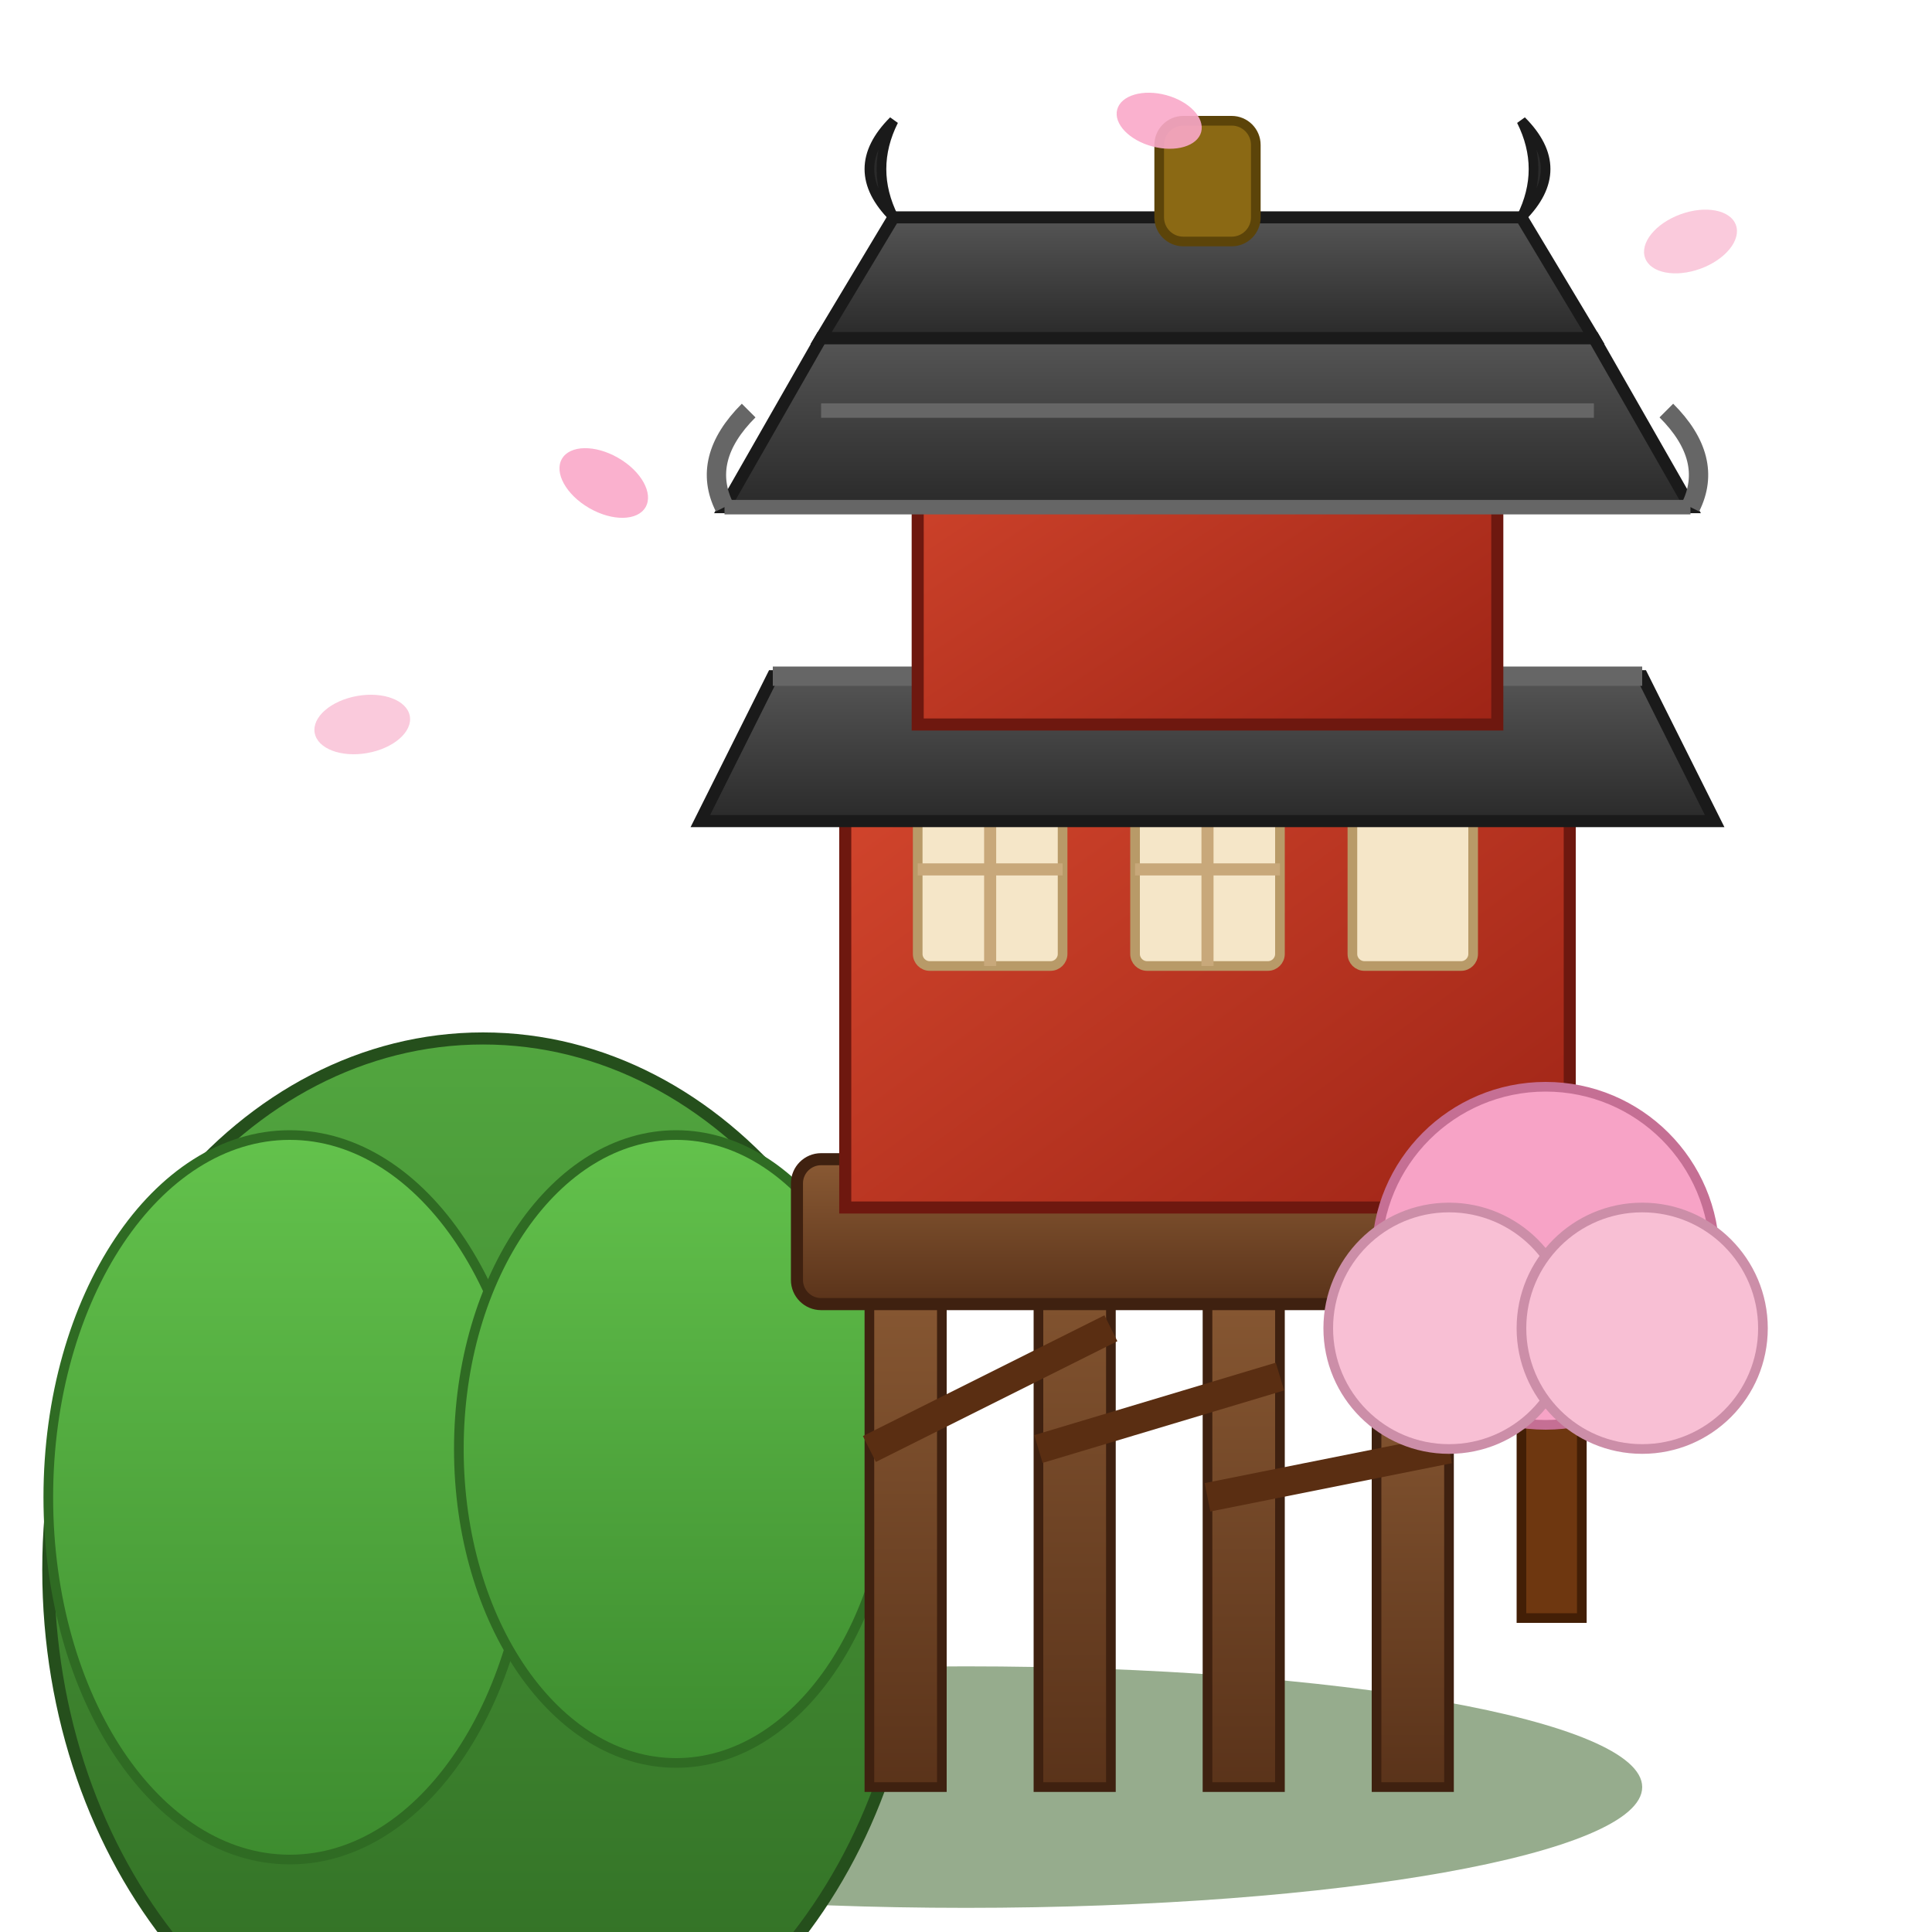
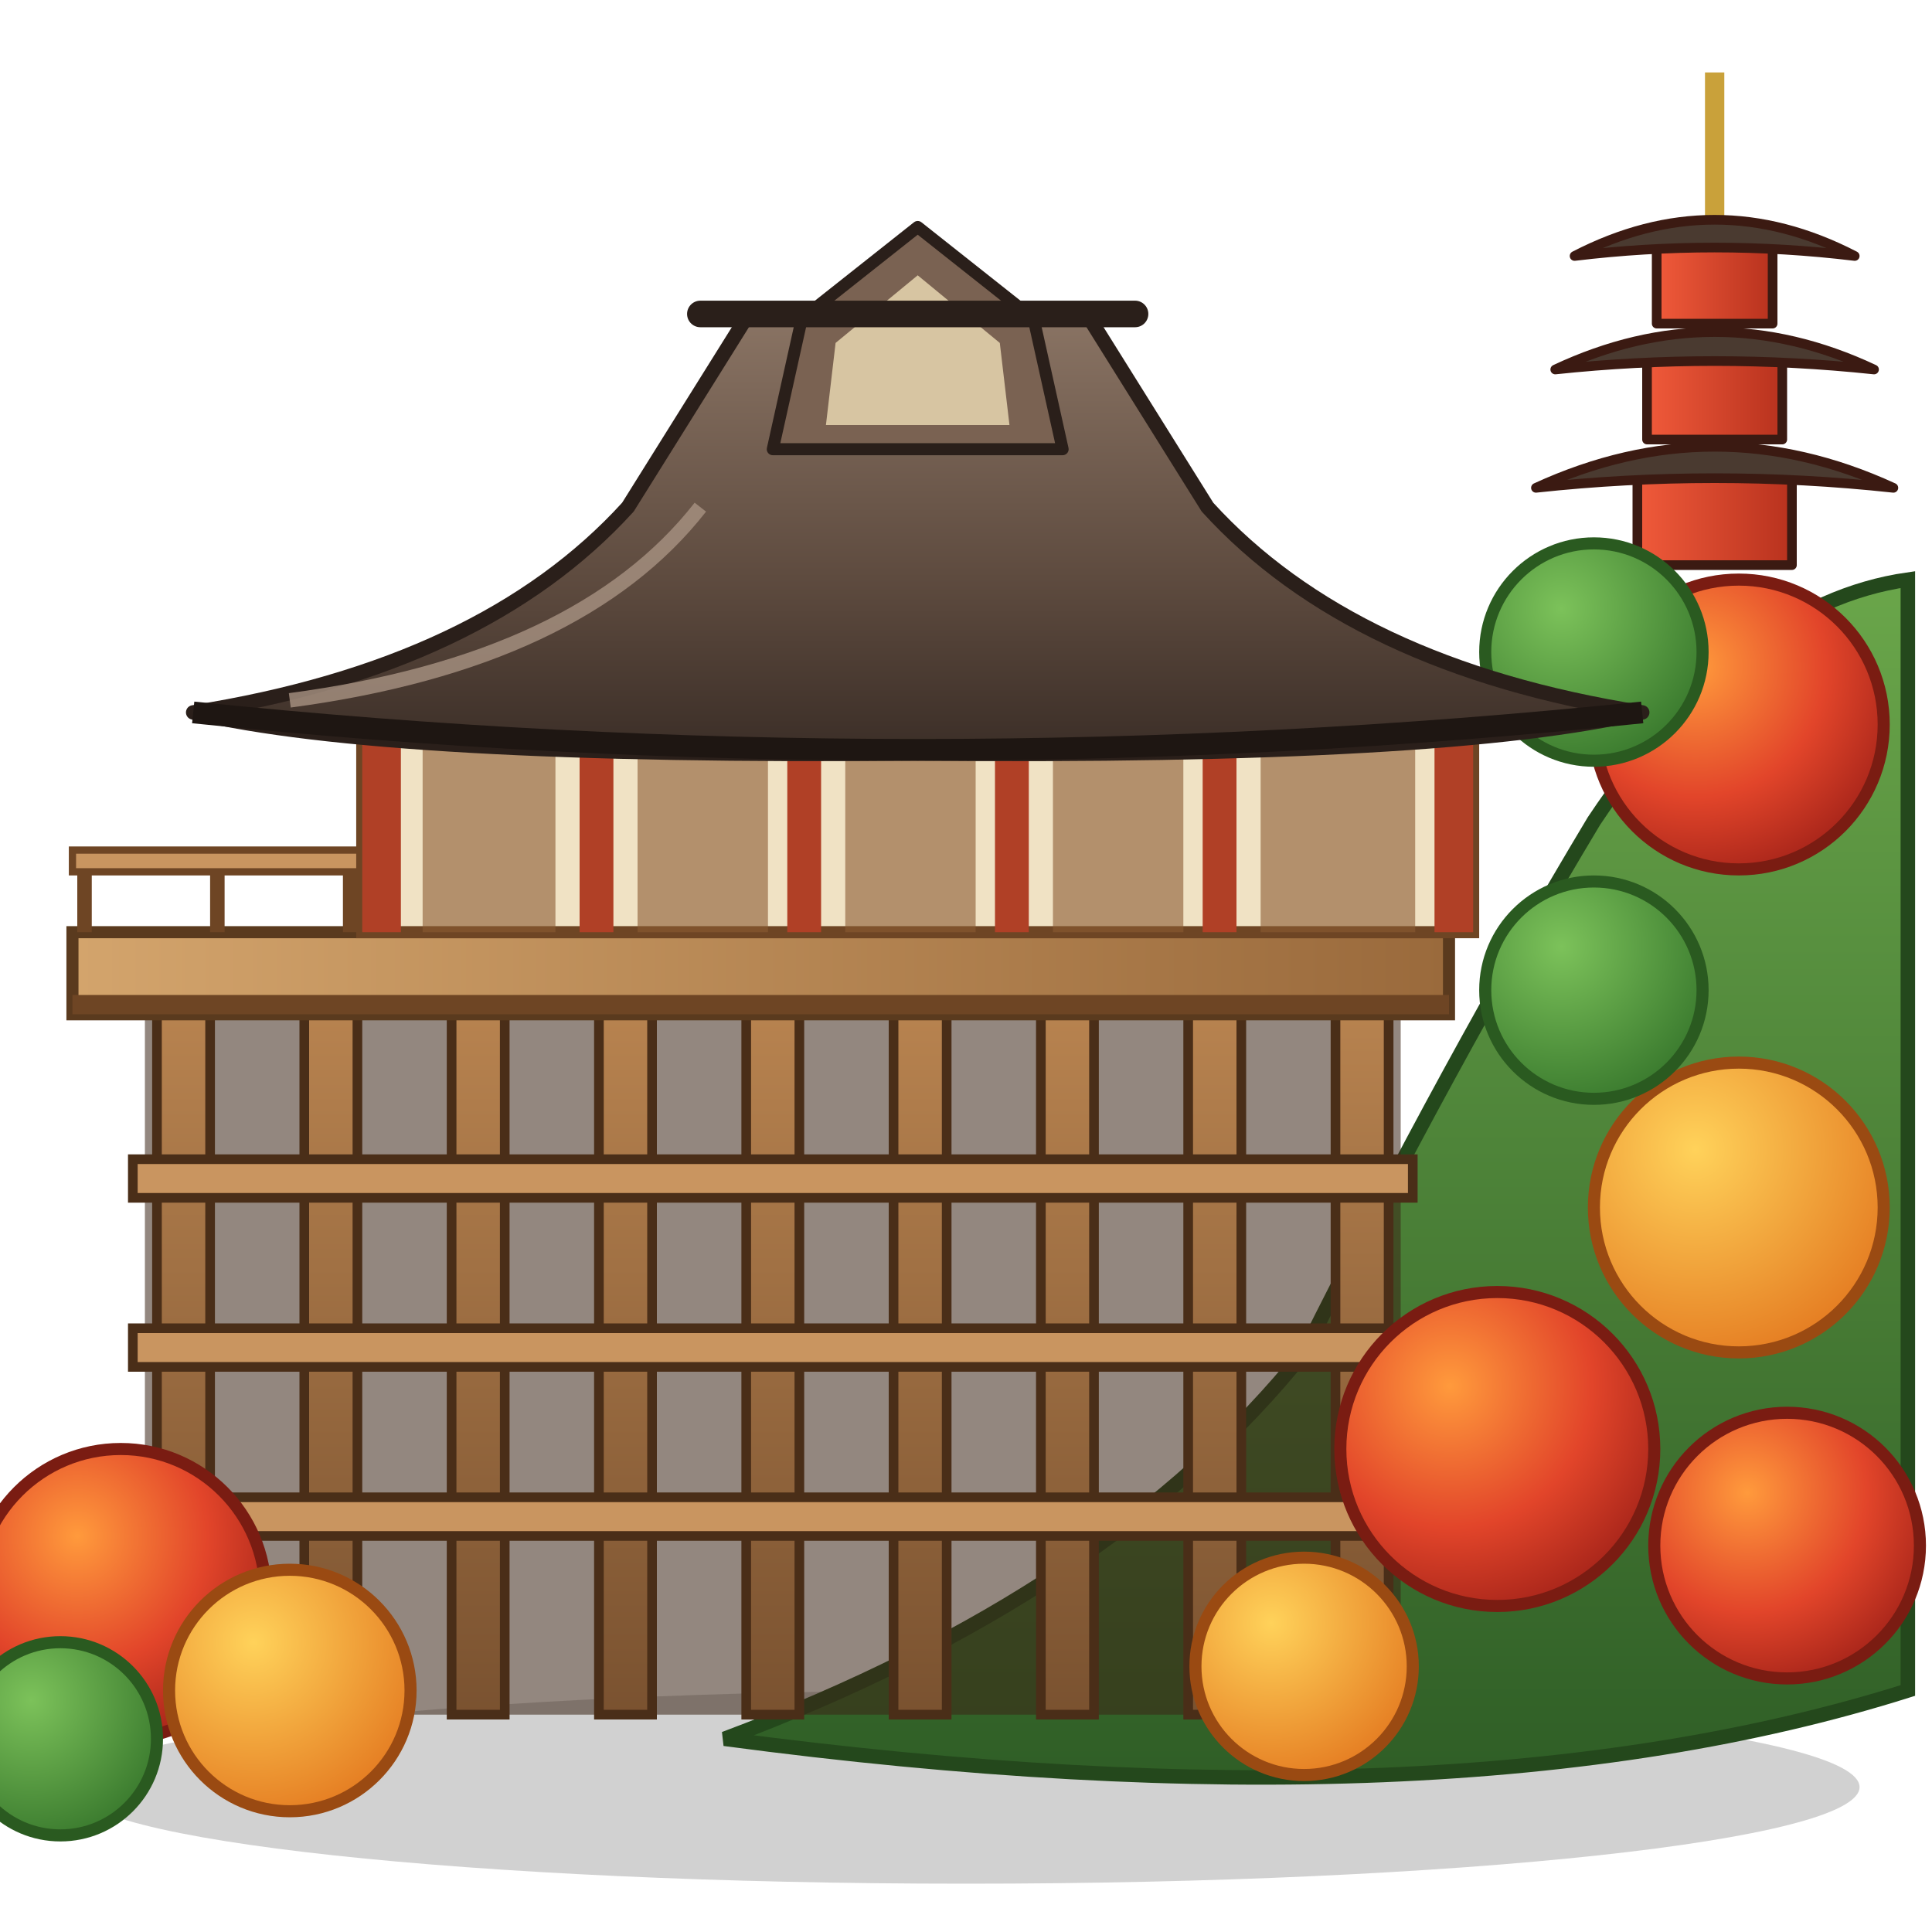
<svg xmlns="http://www.w3.org/2000/svg" viewBox="0 0 80 80">
  <defs>
    <linearGradient id="kyHill" x1="0" y1="0" x2="0" y2="1">
-       <stop offset="0" stop-color="#52a63f" />
-       <stop offset="1" stop-color="#2f6b23" />
-     </linearGradient>
-     <linearGradient id="kyHillLight" x1="0" y1="0" x2="0" y2="1">
-       <stop offset="0" stop-color="#63c24c" />
-       <stop offset="1" stop-color="#3d8c2f" />
-     </linearGradient>
-     <linearGradient id="kyRed" x1="0" y1="0" x2="1" y2="1">
-       <stop offset="0" stop-color="#d8492f" />
-       <stop offset="1" stop-color="#9e2416" />
+       <stop offset="0" stop-color="#6aa64a" />
+       <stop offset="1" stop-color="#2f5e26" />
    </linearGradient>
    <linearGradient id="kyRoof" x1="0" y1="0" x2="0" y2="1">
-       <stop offset="0" stop-color="#555555" />
-       <stop offset="1" stop-color="#2a2a2a" />
+       <stop offset="0" stop-color="#8a7464" />
+       <stop offset="0.6" stop-color="#5e4b3f" />
+       <stop offset="1" stop-color="#3b2e27" />
    </linearGradient>
-     <linearGradient id="kyWood" x1="0" y1="0" x2="0" y2="1">
-       <stop offset="0" stop-color="#8a5a34" />
-       <stop offset="1" stop-color="#5a331a" />
+     <linearGradient id="kyWood" x1="0" y1="0" x2="1" y2="0">
+       <stop offset="0" stop-color="#d3a46c" />
+       <stop offset="1" stop-color="#9a6a3c" />
    </linearGradient>
+     <linearGradient id="kyPillar" x1="0" y1="0" x2="0" y2="1">
+       <stop offset="0" stop-color="#b98450" />
+       <stop offset="1" stop-color="#7a5230" />
+     </linearGradient>
+     <linearGradient id="kyVerm" x1="0" y1="0" x2="1" y2="0">
+       <stop offset="0" stop-color="#f05a3a" />
+       <stop offset="1" stop-color="#b8321e" />
+     </linearGradient>
+     <radialGradient id="kyMaple" cx="0.35" cy="0.3" r="0.75">
+       <stop offset="0" stop-color="#ff9a3c" />
+       <stop offset="0.6" stop-color="#e2452a" />
+       <stop offset="1" stop-color="#a8251a" />
+     </radialGradient>
+     <radialGradient id="kyMaple2" cx="0.35" cy="0.3" r="0.75">
+       <stop offset="0" stop-color="#ffd25a" />
+       <stop offset="1" stop-color="#e57d22" />
+     </radialGradient>
+     <radialGradient id="kyGreen" cx="0.35" cy="0.3" r="0.75">
+       <stop offset="0" stop-color="#7cc25a" />
+       <stop offset="1" stop-color="#3a7a2e" />
+     </radialGradient>
  </defs>
-   <ellipse cx="40" cy="74" rx="28" ry="5" fill="#2d5a1b" opacity="0.5" />
-   <ellipse cx="20" cy="65" rx="18" ry="22" fill="url(#kyHill)" stroke="#254f1c" stroke-width="0.5" />
-   <ellipse cx="12" cy="62" rx="10" ry="15" fill="url(#kyHillLight)" stroke="#2f6b23" stroke-width="0.4" />
-   <ellipse cx="28" cy="60" rx="9" ry="13" fill="url(#kyHillLight)" stroke="#2f6b23" stroke-width="0.4" />
-   <rect x="36" y="52" width="3" height="22" fill="url(#kyWood)" stroke="#3f2110" stroke-width="0.4" />
-   <rect x="43" y="49" width="3" height="25" fill="url(#kyWood)" stroke="#3f2110" stroke-width="0.4" />
-   <rect x="50" y="52" width="3" height="22" fill="url(#kyWood)" stroke="#3f2110" stroke-width="0.4" />
-   <rect x="57" y="55" width="3" height="19" fill="url(#kyWood)" stroke="#3f2110" stroke-width="0.4" />
-   <line x1="36" y1="60" x2="46" y2="55" stroke="#5a2e12" stroke-width="1.2" />
-   <line x1="43" y1="60" x2="53" y2="57" stroke="#5a2e12" stroke-width="1.2" />
-   <line x1="50" y1="62" x2="60" y2="60" stroke="#5a2e12" stroke-width="1.2" />
-   <rect x="33" y="48" width="32" height="6" rx="1" fill="url(#kyWood)" stroke="#3f2110" stroke-width="0.5" />
-   <rect x="35" y="28" width="30" height="22" fill="url(#kyRed)" stroke="#6e180f" stroke-width="0.5" />
-   <rect x="38" y="32" width="6" height="8" rx="0.5" fill="#f5e6c8" stroke="#b89a68" stroke-width="0.4" />
-   <rect x="47" y="32" width="6" height="8" rx="0.5" fill="#f5e6c8" stroke="#b89a68" stroke-width="0.4" />
-   <rect x="56" y="32" width="5" height="8" rx="0.5" fill="#f5e6c8" stroke="#b89a68" stroke-width="0.4" />
-   <line x1="41" y1="32" x2="41" y2="40" stroke="#c8a87a" stroke-width="0.5" />
-   <line x1="38" y1="36" x2="44" y2="36" stroke="#c8a87a" stroke-width="0.5" />
-   <line x1="50" y1="32" x2="50" y2="40" stroke="#c8a87a" stroke-width="0.5" />
-   <line x1="47" y1="36" x2="53" y2="36" stroke="#c8a87a" stroke-width="0.5" />
-   <polygon points="32,28 68,28 71,34 29,34" fill="url(#kyRoof)" stroke="#1a1a1a" stroke-width="0.5" />
-   <line x1="32" y1="28" x2="68" y2="28" stroke="#666" stroke-width="0.8" />
-   <rect x="38" y="14" width="24" height="16" fill="url(#kyRed)" stroke="#6e180f" stroke-width="0.5" />
-   <polygon points="34,14 66,14 70,21 30,21" fill="url(#kyRoof)" stroke="#1a1a1a" stroke-width="0.5" />
-   <path d="M30,21 Q29,19 31,17" fill="none" stroke="#666" stroke-width="0.8" />
-   <path d="M70,21 Q71,19 69,17" fill="none" stroke="#666" stroke-width="0.8" />
-   <polygon points="37,9 63,9 66,14 34,14" fill="url(#kyRoof)" stroke="#1a1a1a" stroke-width="0.5" />
-   <path d="M37,9 Q35,7 37,5 Q36,7 37,9" fill="#2a2a2a" stroke="#1a1a1a" stroke-width="0.4" />
-   <path d="M63,9 Q65,7 63,5 Q64,7 63,9" fill="#2a2a2a" stroke="#1a1a1a" stroke-width="0.4" />
-   <rect x="48" y="5" width="4" height="5" rx="1" fill="#8b6914" stroke="#5c4409" stroke-width="0.4" />
-   <line x1="34" y1="17" x2="66" y2="17" stroke="#666" stroke-width="0.6" />
-   <line x1="30" y1="21" x2="70" y2="21" stroke="#666" stroke-width="0.6" />
-   <rect x="63" y="55" width="2.5" height="12" fill="#6e3710" stroke="#431f06" stroke-width="0.4" />
-   <circle cx="64" cy="52" r="7" fill="#f7a3c6" stroke="#c56f94" stroke-width="0.4" />
-   <circle cx="60" cy="55" r="5" fill="#f8bfd4" stroke="#cc8ea8" stroke-width="0.4" />
-   <circle cx="68" cy="55" r="5" fill="#f8bfd4" stroke="#cc8ea8" stroke-width="0.4" />
-   <g opacity="0.9">
-     <ellipse cx="25" cy="20" rx="2" ry="1.2" fill="#f9a8c9" transform="rotate(30 25 20)">
-       <animateTransform attributeName="transform" type="translate" from="0 0" to="4 55" dur="4s" repeatCount="indefinite" begin="0s" />
-       <animate attributeName="opacity" from="1" to="0" dur="4s" repeatCount="indefinite" begin="0s" />
-     </ellipse>
-     <ellipse cx="70" cy="10" rx="2" ry="1.2" fill="#f9c4d8" transform="rotate(-20 70 10)">
-       <animateTransform attributeName="transform" type="translate" from="0 0" to="-3 60" dur="5s" repeatCount="indefinite" begin="1.5s" />
-       <animate attributeName="opacity" from="1" to="0" dur="5s" repeatCount="indefinite" begin="1.5s" />
-     </ellipse>
-     <ellipse cx="48" cy="5" rx="1.8" ry="1.1" fill="#f9a8c9" transform="rotate(15 48 5)">
-       <animateTransform attributeName="transform" type="translate" from="0 0" to="5 65" dur="4.5s" repeatCount="indefinite" begin="0.8s" />
-       <animate attributeName="opacity" from="1" to="0" dur="4.5s" repeatCount="indefinite" begin="0.8s" />
-     </ellipse>
-     <ellipse cx="15" cy="30" rx="2" ry="1.2" fill="#f9c4d8" transform="rotate(-10 15 30)">
-       <animateTransform attributeName="transform" type="translate" from="0 0" to="6 45" dur="3.8s" repeatCount="indefinite" begin="2.5s" />
-       <animate attributeName="opacity" from="1" to="0" dur="3.8s" repeatCount="indefinite" begin="2.5s" />
-     </ellipse>
+   <ellipse cx="40" cy="74" rx="37" ry="4" fill="#000" opacity="0.18" />
+   <g stroke="#3b1a12" stroke-width="0.4" stroke-linejoin="round">
+     <line x1="71" y1="3" x2="71" y2="9" stroke="#c9a13a" stroke-width="0.8" />
+     <rect x="68.6" y="10" width="4.8" height="3.4" fill="url(#kyVerm)" />
+     <path d="M65.2 10.6 Q71 7.6 76.8 10.6 Q71 9.9 65.2 10.6Z" fill="#4a3a30" />
+     <rect x="68.2" y="14.6" width="5.6" height="3.6" fill="url(#kyVerm)" />
+     <path d="M64.4 15.3 Q71 12.2 77.6 15.3 Q71 14.6 64.4 15.3Z" fill="#4a3a30" />
+     <rect x="67.8" y="19.4" width="6.4" height="4" fill="url(#kyVerm)" />
+     <path d="M63.6 20.2 Q71 16.8 78.4 20.2 Q71 19.4 63.6 20.2Z" fill="#4a3a30" />
  </g>
+   <path d="M30 72 Q46 66 54 56 Q60 44 66 34 Q72 25 79 24 L79 70 Q60 76 30 72Z" fill="url(#kyHill)" stroke="#24481c" stroke-width="0.6" />
+   <circle cx="72" cy="30" r="6" fill="url(#kyMaple)" stroke="#7a1c12" stroke-width="0.5" />
+   <circle cx="66" cy="27" r="4.5" fill="url(#kyGreen)" stroke="#2a5a20" stroke-width="0.5" />
+   <g>
+     <rect x="6" y="41" width="52" height="30" fill="#3a2516" opacity="0.55" />
+     <g fill="url(#kyPillar)" stroke="#4a2e18" stroke-width="0.4">
+       <rect x="6.5" y="41" width="2.2" height="30" />
+       <rect x="12.6" y="41" width="2.2" height="30" />
+       <rect x="18.7" y="41" width="2.2" height="30" />
+       <rect x="24.8" y="41" width="2.2" height="30" />
+       <rect x="30.9" y="41" width="2.2" height="30" />
+       <rect x="37" y="41" width="2.2" height="30" />
+       <rect x="43.1" y="41" width="2.2" height="30" />
+       <rect x="49.2" y="41" width="2.2" height="30" />
+       <rect x="55.3" y="41" width="2.2" height="28" />
+     </g>
+     <g fill="#c99560" stroke="#4a2e18" stroke-width="0.4">
+       <rect x="5.5" y="48" width="53" height="1.6" />
+       <rect x="5.5" y="55" width="53" height="1.6" />
+       <rect x="5.5" y="62" width="53" height="1.6" />
+     </g>
+   </g>
+   <path d="M3 38.6 L60 38.6 L60 42 L3 42Z" fill="url(#kyWood)" stroke="#5a3a1e" stroke-width="0.5" />
+   <rect x="3" y="41.2" width="57" height="0.8" fill="#6e4524" />
+   <g stroke="#6e4524" stroke-width="0.6">
+     <line x1="3.5" y1="35.6" x2="3.5" y2="38.6" />
+     <line x1="9" y1="35.6" x2="9" y2="38.6" />
+     <line x1="14.5" y1="35.6" x2="14.5" y2="38.6" />
+   </g>
+   <rect x="3" y="35.2" width="12" height="0.9" fill="#c99560" stroke="#6e4524" stroke-width="0.3" />
+   <rect x="15" y="29" width="46" height="9.6" fill="#f0e2c4" stroke="#6e4524" stroke-width="0.5" />
+   <g fill="#b04026">
+     <rect x="15" y="29" width="1.6" height="9.6" />
+     <rect x="24" y="29" width="1.4" height="9.6" />
+     <rect x="32.6" y="29" width="1.4" height="9.6" />
+     <rect x="41.2" y="29" width="1.4" height="9.6" />
+     <rect x="49.8" y="29" width="1.4" height="9.6" />
+     <rect x="59.4" y="29" width="1.6" height="9.6" />
+   </g>
+   <g fill="#8a5a32" opacity="0.6">
+     <rect x="17.5" y="31" width="5.5" height="7.6" />
+     <rect x="26.4" y="31" width="5.4" height="7.6" />
+     <rect x="35" y="31" width="5.4" height="7.6" />
+     <rect x="43.6" y="31" width="5.4" height="7.6" />
+     <rect x="52.2" y="31" width="6.4" height="7.6" />
+   </g>
+   <path d="M8 29.5 Q20 27.6 26 21 L31 13 L45 13 L50 21 Q56 27.6 68 29.5 Q60 31.4 38 31.2 Q16 31.4 8 29.5Z" fill="url(#kyRoof)" stroke="#2a1f1a" stroke-width="0.6" stroke-linejoin="round" />
+   <path d="M33.2 13.2 L38 9.4 L42.8 13.2 L44 18.6 L32 18.6Z" fill="#7a6252" stroke="#2a1f1a" stroke-width="0.5" stroke-linejoin="round" />
+   <path d="M34.6 14.2 L38 11.4 L41.4 14.2 L41.8 17.6 L34.2 17.6Z" fill="#e8d6b0" opacity="0.85" />
+   <line x1="29" y1="13" x2="47" y2="13" stroke="#2a1f1a" stroke-width="1.1" stroke-linecap="round" />
+   <path d="M12 29 Q24 27.4 29 21" fill="none" stroke="#a89282" stroke-width="0.6" opacity="0.8" />
+   <path d="M8 29.5 Q38 32.6 68 29.5" fill="none" stroke="#1e1612" stroke-width="0.9" />
+   <circle cx="5" cy="66" r="6" fill="url(#kyMaple)" stroke="#7a1c12" stroke-width="0.5" />
+   <circle cx="12" cy="70" r="5" fill="url(#kyMaple2)" stroke="#9a4a12" stroke-width="0.5" />
+   <circle cx="2.5" cy="72" r="4" fill="url(#kyGreen)" stroke="#2a5a20" stroke-width="0.5" />
+   <circle cx="62" cy="60" r="6.5" fill="url(#kyMaple)" stroke="#7a1c12" stroke-width="0.5" />
+   <circle cx="72" cy="50" r="6" fill="url(#kyMaple2)" stroke="#9a4a12" stroke-width="0.5" />
+   <circle cx="74" cy="64" r="5.5" fill="url(#kyMaple)" stroke="#7a1c12" stroke-width="0.5" />
+   <circle cx="66" cy="41" r="4.5" fill="url(#kyGreen)" stroke="#2a5a20" stroke-width="0.5" />
+   <circle cx="54" cy="69" r="4.5" fill="url(#kyMaple2)" stroke="#9a4a12" stroke-width="0.5" />
</svg>
